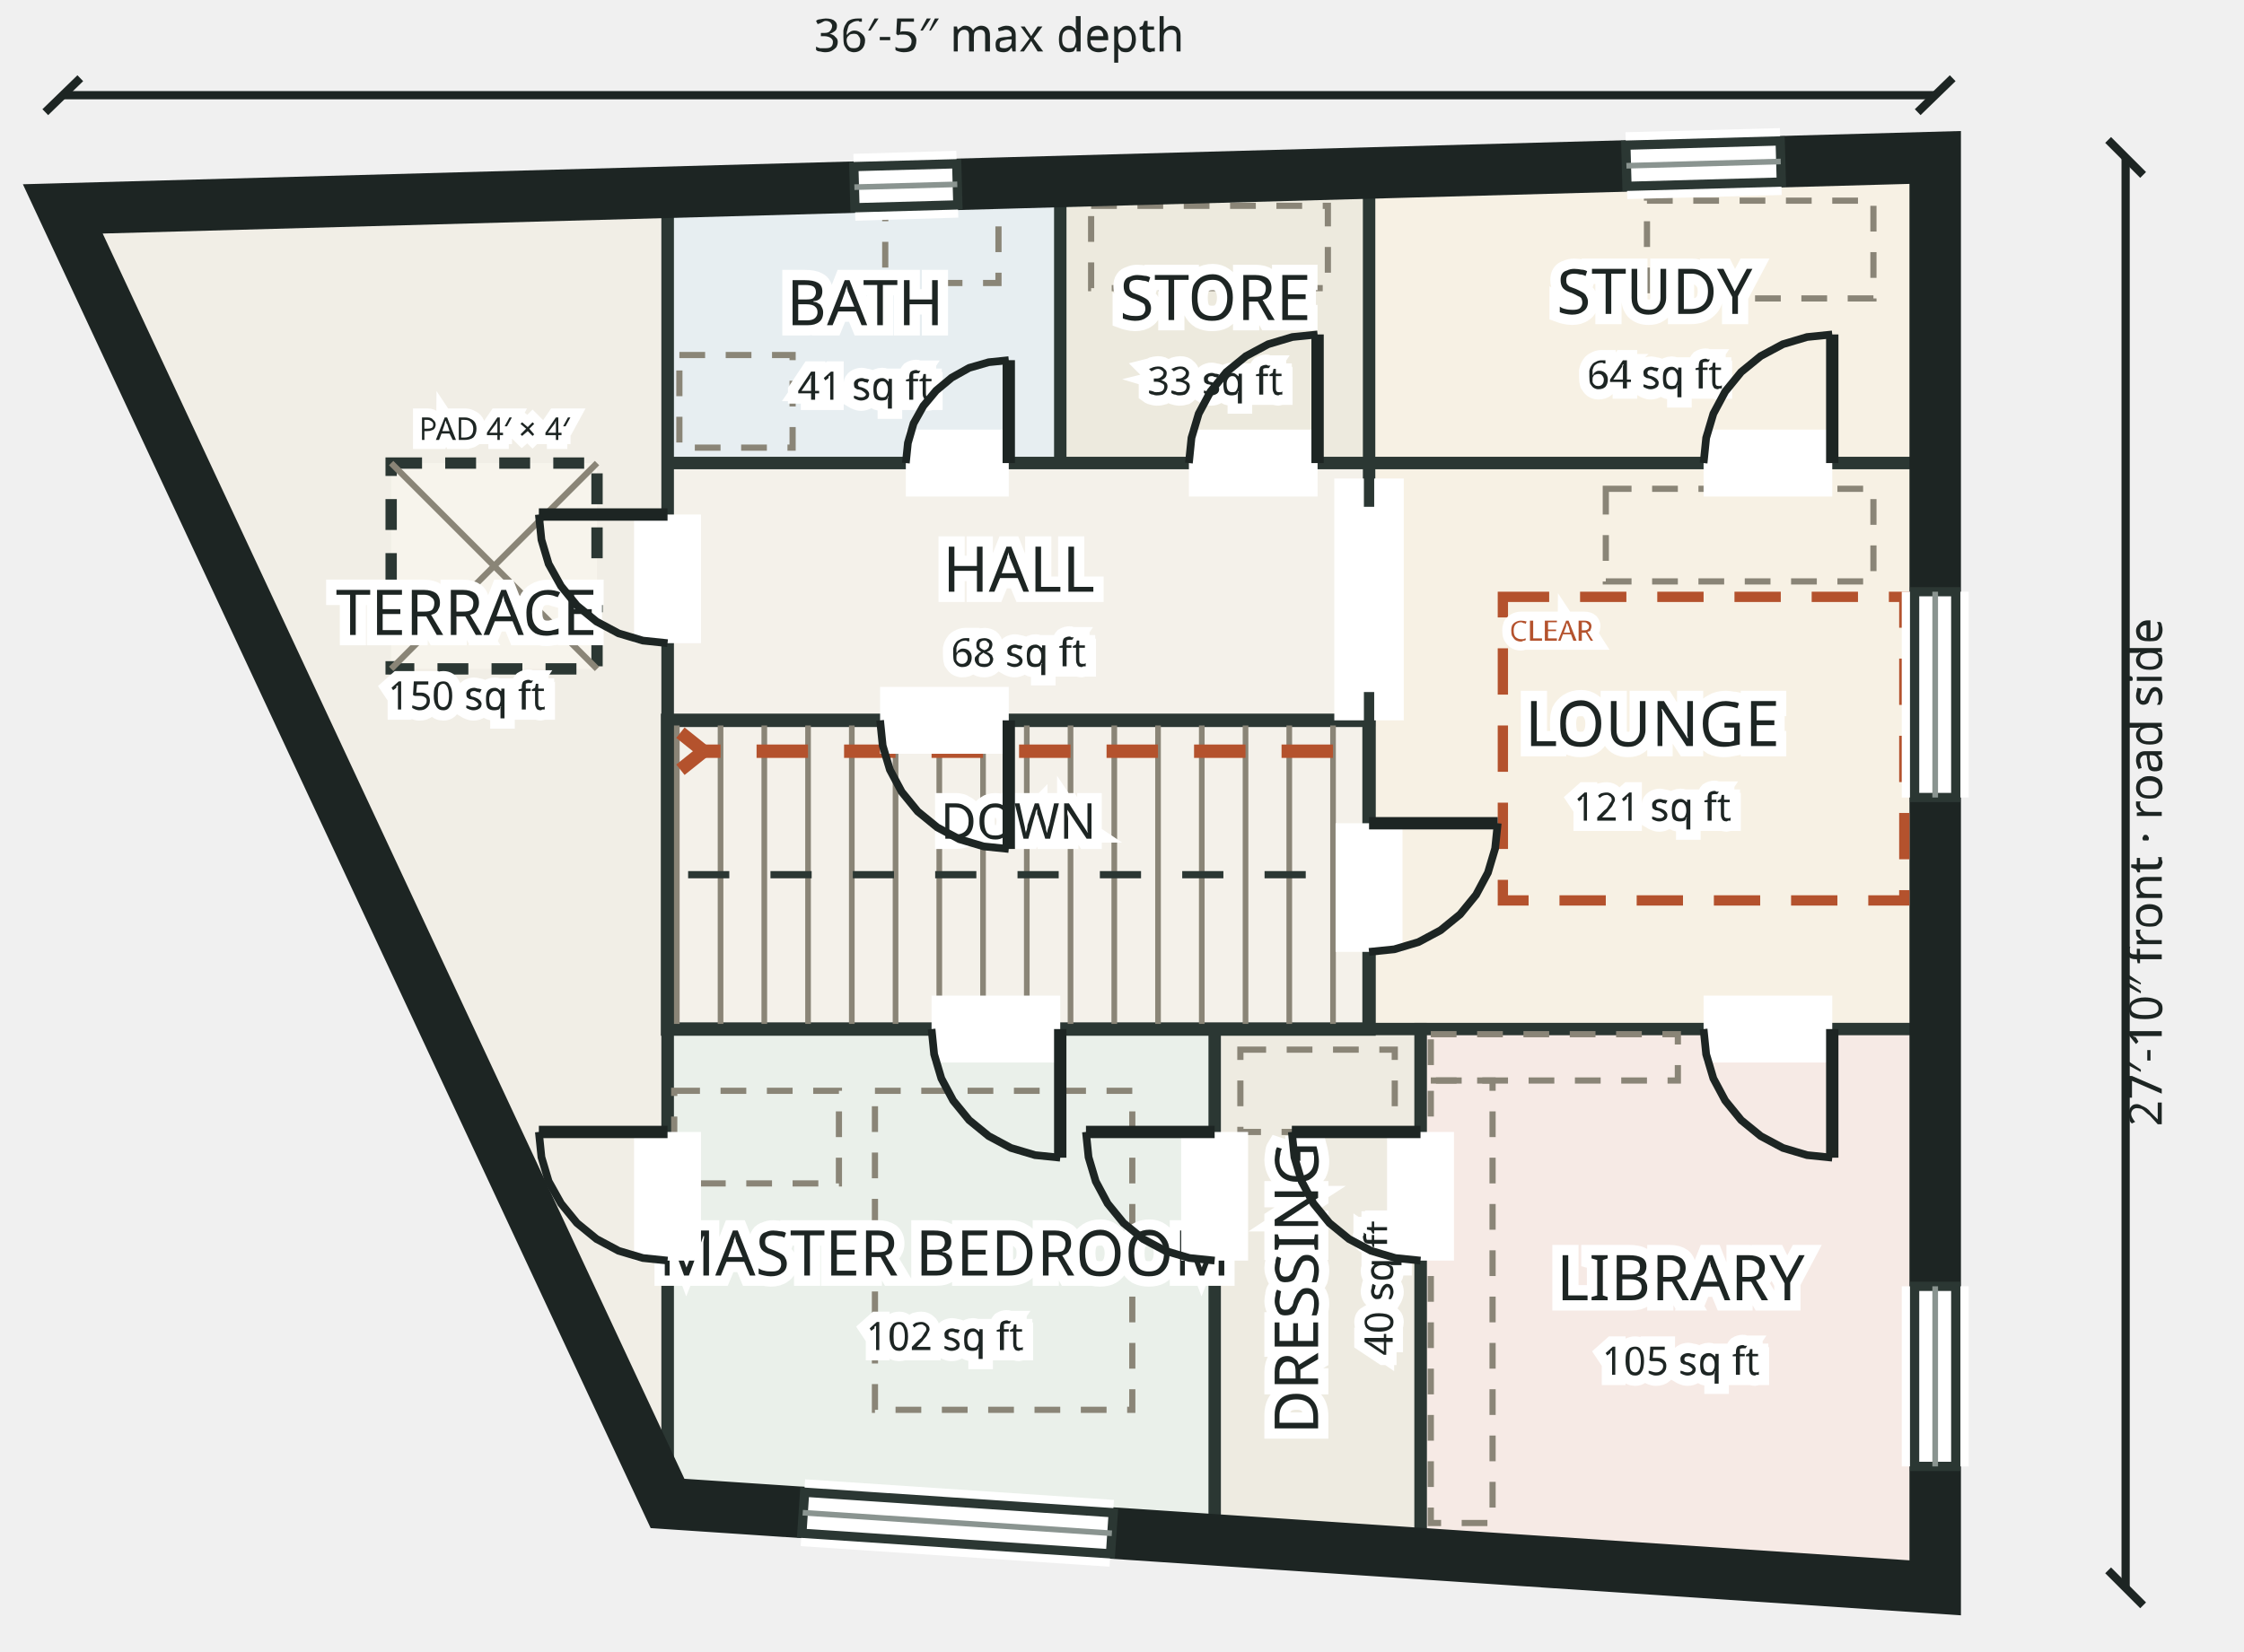
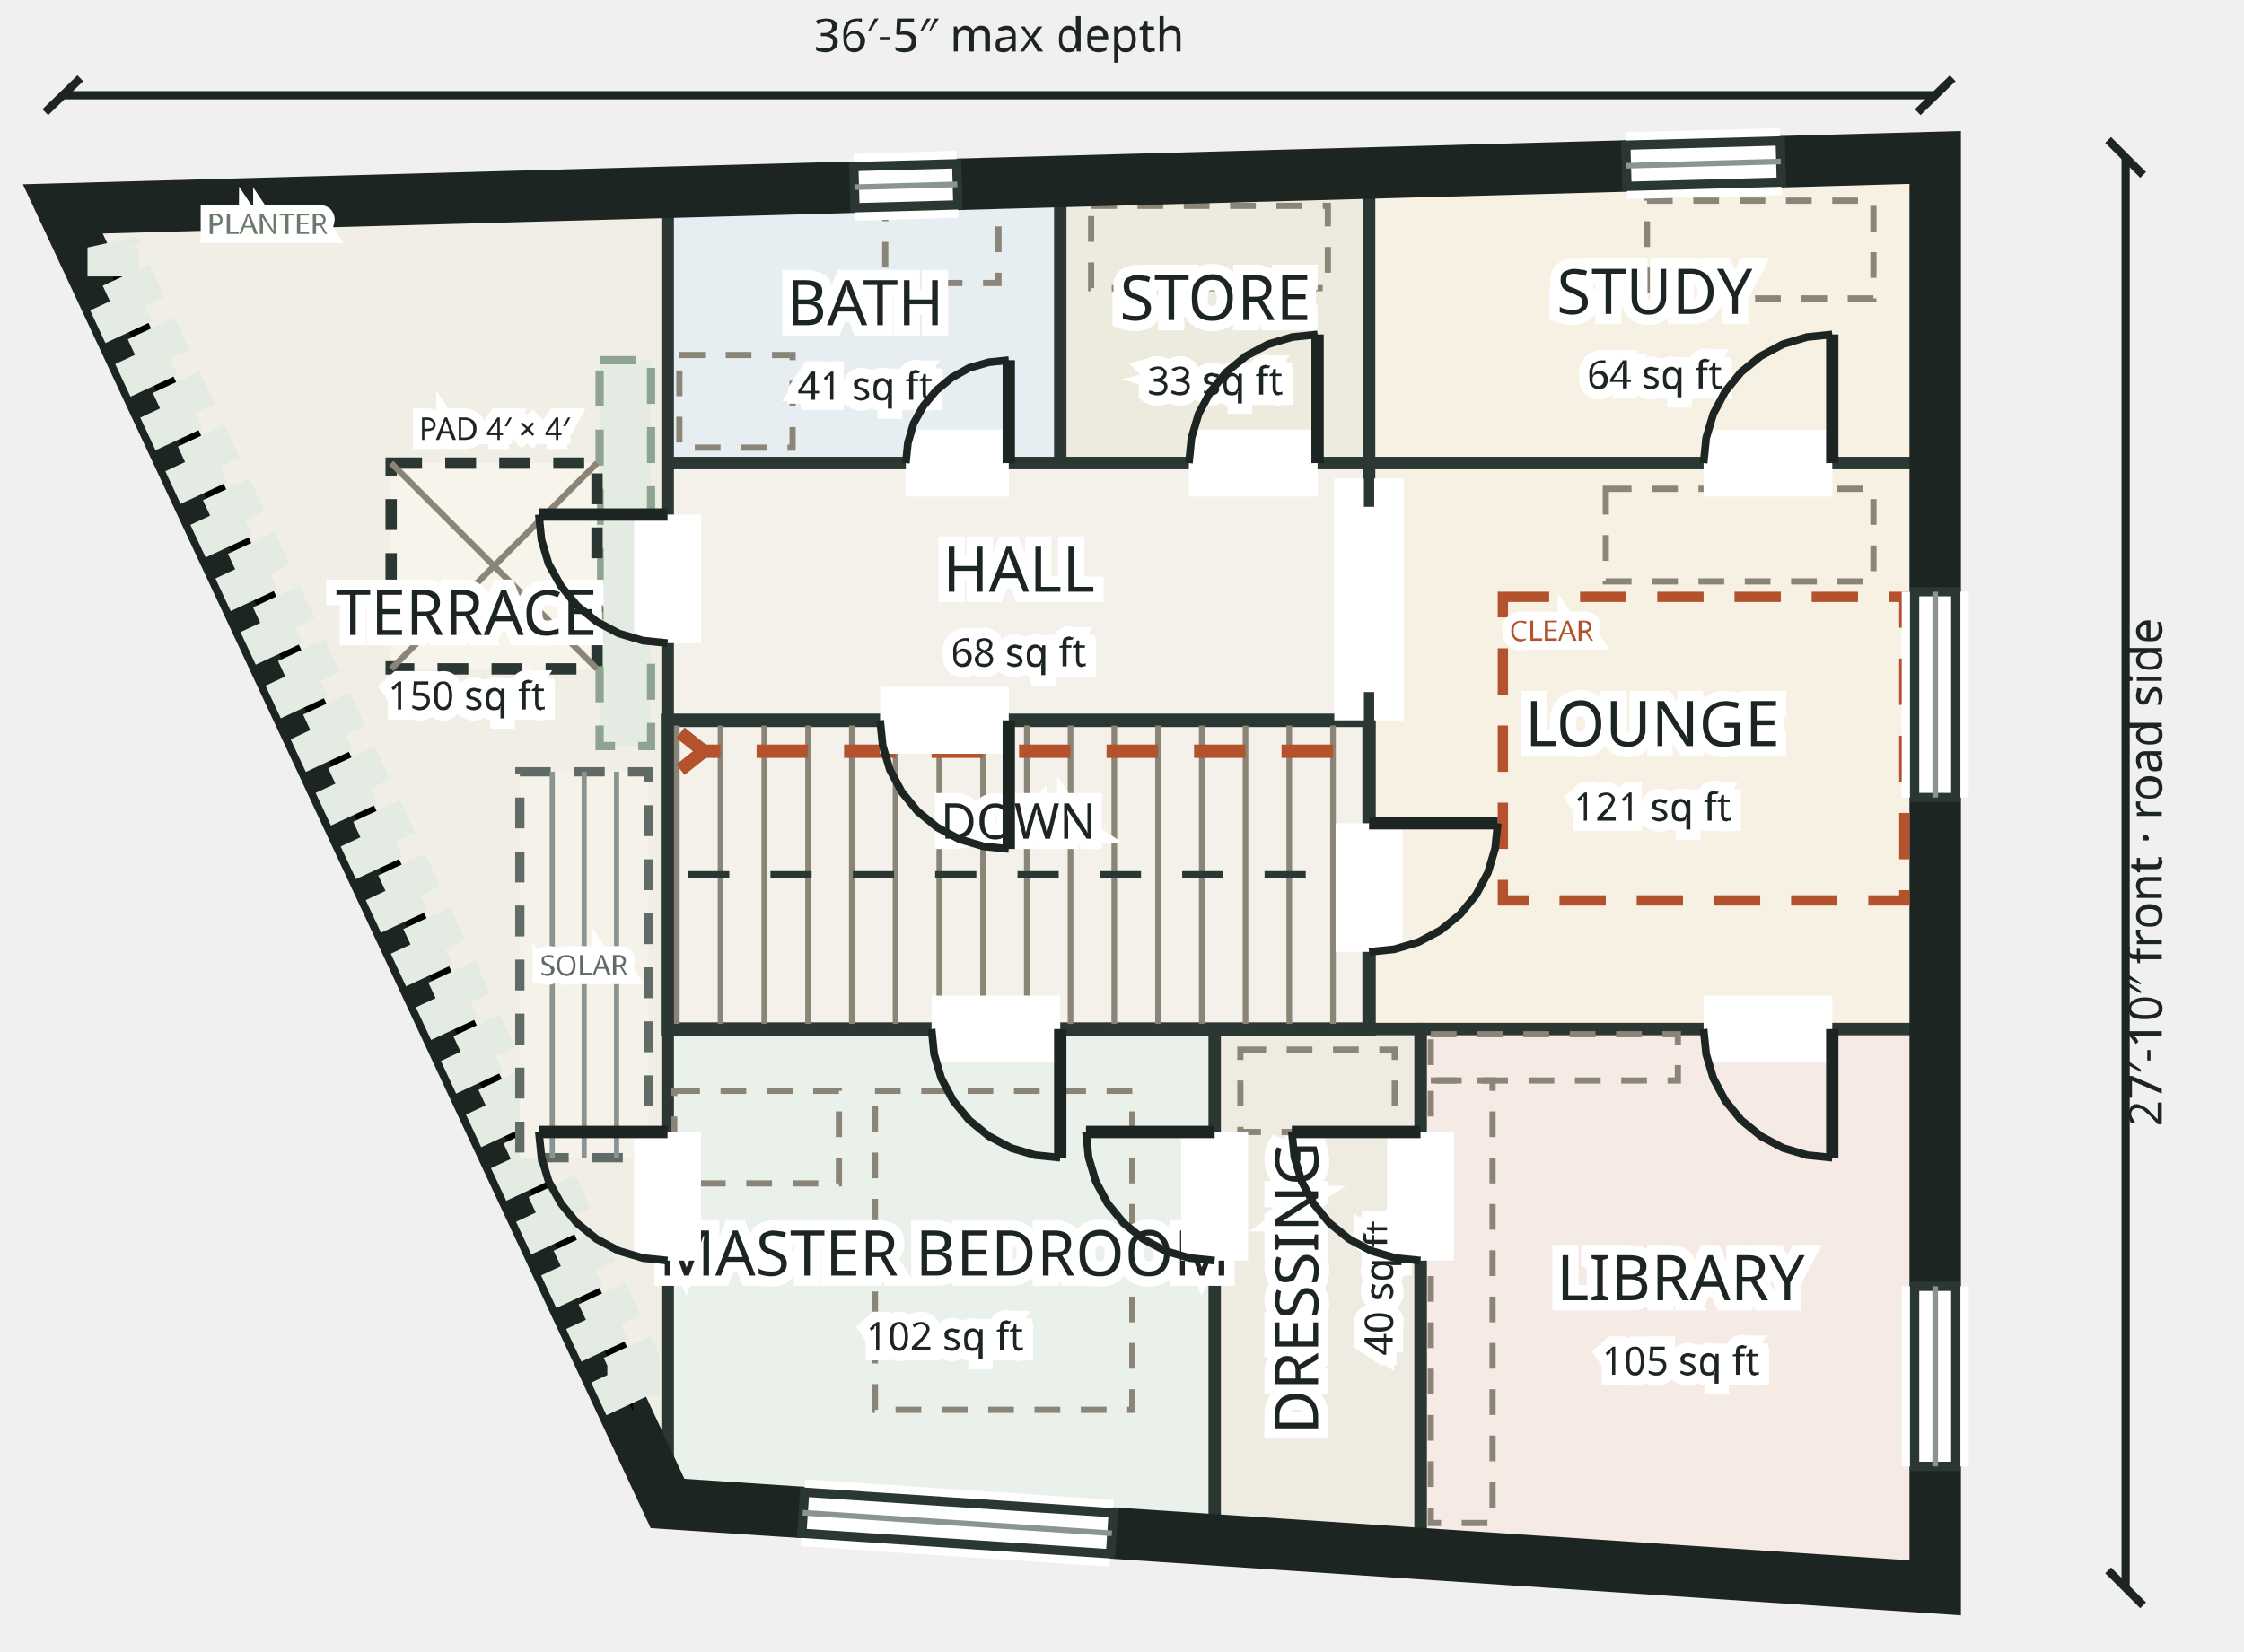
<svg xmlns="http://www.w3.org/2000/svg" viewBox="3.0 3.0 43.6 32.1" style="max-width:540px">
  <path d="M 40.6 6.06 L 40.6 12 L 29.6 12 L 29.6 6.36 Z" fill="#f7f1e4" stroke="#2b3733" stroke-width="0.24" />
  <path d="M 40.6 12 L 40.6 23 L 29.6 23 L 29.6 12 Z" fill="#f7f1e4" stroke="#2b3733" stroke-width="0.24" />
  <path d="M 40.6 23 L 40.6 33.86 L 30.6 33.2 L 30.6 23 Z" fill="#f6eae5" stroke="#2b3733" stroke-width="0.24" />
  <path d="M 30.6 23 L 30.6 33.2 L 26.6 32.93 L 26.6 23 Z" fill="#eeebe1" stroke="#2b3733" stroke-width="0.24" />
  <path d="M 26.6 23 L 26.6 32.93 L 15.97 32.22 L 15.97 23 Z" fill="#eaf0ea" stroke="#2b3733" stroke-width="0.24" />
  <path d="M 29.6 6.36 L 29.6 12 L 23.6 12 L 23.6 6.53 Z" fill="#edeade" stroke="#2b3733" stroke-width="0.24" />
  <path d="M 23.6 6.53 L 23.6 12 L 15.97 12 L 15.97 6.74 Z" fill="#e7eef1" stroke="#2b3733" stroke-width="0.24" />
  <path d="M 29.6 12 L 29.6 17 L 15.97 17 L 15.97 12 Z" fill="#f4f1ea" stroke="#2b3733" stroke-width="0.24" />
  <path d="M 15.97 6.74 L 15.97 32.22 L 4.22 7.06 Z" fill="#f1eee6" stroke="#2b3733" stroke-width="0.24" />
  <rect x="34.2" y="12.5" width="5.2" height="1.8" fill="none" stroke="#8a8577" stroke-width="0.12" stroke-dasharray="0.5 0.4" />
  <rect x="30.8" y="24" width="1.2" height="8.6" fill="none" stroke="#8a8577" stroke-width="0.12" stroke-dasharray="0.5 0.4" />
  <rect x="30.8" y="23.1" width="4.8" height="0.9" fill="none" stroke="#8a8577" stroke-width="0.12" stroke-dasharray="0.5 0.4" />
  <rect x="35" y="6.9" width="4.4" height="1.9" fill="none" stroke="#8a8577" stroke-width="0.12" stroke-dasharray="0.5 0.4" />
  <rect x="27.1" y="23.4" width="3" height="1.6" fill="none" stroke="#8a8577" stroke-width="0.12" stroke-dasharray="0.5 0.4" />
  <rect x="20" y="24.2" width="5" height="6.2" fill="none" stroke="#8a8577" stroke-width="0.12" stroke-dasharray="0.5 0.4" />
  <rect x="16.1" y="24.2" width="3.2" height="1.8" fill="none" stroke="#8a8577" stroke-width="0.12" stroke-dasharray="0.5 0.4" />
  <rect x="20.2" y="6.9" width="2.2" height="1.6" fill="none" stroke="#8a8577" stroke-width="0.12" stroke-dasharray="0.5 0.4" />
  <rect x="16.2" y="9.9" width="2.2" height="1.8" fill="none" stroke="#8a8577" stroke-width="0.12" stroke-dasharray="0.5 0.4" />
  <rect x="24.2" y="7" width="4.6" height="1.6" fill="none" stroke="#8a8577" stroke-width="0.12" stroke-dasharray="0.5 0.4" />
  <path d="M 40.6 6.06 L 40.6 33.86 L 15.97 32.22 L 4.22 7.06 Z" fill="none" stroke="#1d2523" stroke-width="1" />
  <rect x="15.97" y="17" width="13.63" height="6" fill="#f4f1ea" stroke="#2b3733" stroke-width="0.26" />
  <line x1="28.9" y1="17.1" x2="28.9" y2="22.9" stroke="#8a8577" stroke-width="0.11" />
  <line x1="28.05" y1="17.1" x2="28.05" y2="22.9" stroke="#8a8577" stroke-width="0.11" />
  <line x1="27.2" y1="17.1" x2="27.2" y2="22.9" stroke="#8a8577" stroke-width="0.11" />
  <line x1="26.35" y1="17.1" x2="26.35" y2="22.9" stroke="#8a8577" stroke-width="0.11" />
  <line x1="25.5" y1="17.1" x2="25.5" y2="22.9" stroke="#8a8577" stroke-width="0.11" />
  <line x1="24.65" y1="17.1" x2="24.65" y2="22.9" stroke="#8a8577" stroke-width="0.11" />
  <line x1="23.8" y1="17.1" x2="23.8" y2="22.9" stroke="#8a8577" stroke-width="0.11" />
  <line x1="22.95" y1="17.1" x2="22.95" y2="22.9" stroke="#8a8577" stroke-width="0.11" />
  <line x1="22.1" y1="17.1" x2="22.1" y2="22.9" stroke="#8a8577" stroke-width="0.11" />
  <line x1="21.25" y1="17.1" x2="21.25" y2="22.9" stroke="#8a8577" stroke-width="0.11" />
  <line x1="20.4" y1="17.1" x2="20.4" y2="22.9" stroke="#8a8577" stroke-width="0.11" />
  <line x1="19.55" y1="17.1" x2="19.55" y2="22.9" stroke="#8a8577" stroke-width="0.11" />
  <line x1="18.7" y1="17.1" x2="18.7" y2="22.9" stroke="#8a8577" stroke-width="0.11" />
  <line x1="17.85" y1="17.1" x2="17.85" y2="22.9" stroke="#8a8577" stroke-width="0.11" />
  <line x1="17" y1="17.1" x2="17" y2="22.9" stroke="#8a8577" stroke-width="0.11" />
  <line x1="16.15" y1="17.1" x2="16.15" y2="22.9" stroke="#8a8577" stroke-width="0.11" />
  <line x1="16.37" y1="20" x2="29.2" y2="20" stroke="#2b3733" stroke-width="0.14" stroke-dasharray="0.8 0.8" />
  <line x1="28.9" y1="17.6" x2="16.67" y2="17.6" stroke="#b4522d" stroke-width="0.26" stroke-dasharray="1 0.7" />
  <line x1="16.67" y1="17.6" x2="16.22" y2="17.24" stroke="#b4522d" stroke-width="0.26" />
  <line x1="16.67" y1="17.6" x2="16.22" y2="17.96" stroke="#b4522d" stroke-width="0.26" />
  <text x="22.79" y="19.3" font-size="0.95" fill="#1d2523" text-anchor="middle" font-family="system-ui,sans-serif" stroke="#fff" stroke-width="0.4" paint-order="stroke">DOWN</text>
+   <path d="M 15.3 29.43 L 15.3 30.43 L 5.2 8.81 L 5.2 7.81 Z" fill="0.16" stroke="#e3ebe2" stroke-width="#8ea391" stroke-dasharray="0.7 0.45" />
+   <rect x="14.65" y="10" width="1" height="7.5" fill="#e3ebe2" stroke="#8ea391" stroke-width="0.16" stroke-dasharray="0.7 0.45" />
+   <rect x="13.1" y="18" width="2.5" height="7.5" fill="#f4f2e9" stroke="#5f6b64" stroke-width="0.18" stroke-dasharray="0.6 0.45" />
+   <line x1="13.73" y1="18" x2="13.73" y2="25.5" stroke="#8a9490" stroke-width="0.1" />
+   <line x1="14.35" y1="18" x2="14.35" y2="25.5" stroke="#8a9490" stroke-width="0.1" />
+   <line x1="14.98" y1="18" x2="14.98" y2="25.5" stroke="#8a9490" stroke-width="0.1" />
+   <text x="14.35" y="21.95" font-size="0.55" fill="#5f6b64" text-anchor="middle" font-family="system-ui,sans-serif" stroke="#fff" stroke-width="0.35" paint-order="stroke">SOLAR</text>
+   <text x="8.2" y="7.55" font-size="0.55" fill="#6b7a6a" text-anchor="middle" font-family="system-ui,sans-serif" stroke="#fff" stroke-width="0.35" paint-order="stroke">PLANTER</text>
  <rect x="32.2" y="14.6" width="7.8" height="5.9" fill="none" stroke="#b4522d" stroke-width="0.2" stroke-dasharray="0.9 0.6" />
  <text x="33.15" y="15.45" font-size="0.55" fill="#b4522d" text-anchor="middle" font-family="system-ui,sans-serif" stroke="#fff" stroke-width="0.35" paint-order="stroke">CLEAR</text>
  <rect x="10.6" y="12" width="4" height="4" fill="#f7f4ec" stroke="#2b3733" stroke-width="0.22" stroke-dasharray="0.6 0.45" />
  <line x1="10.6" y1="12" x2="14.6" y2="16" stroke="#8a8577" stroke-width="0.12" />
  <line x1="14.6" y1="12" x2="10.6" y2="16" stroke="#8a8577" stroke-width="0.12" />
  <text x="12.6" y="11.55" font-size="0.6" fill="#1d2523" text-anchor="middle" font-family="system-ui,sans-serif" stroke="#fff" stroke-width="0.35" paint-order="stroke">PAD 4′ × 4′</text>
  <g transform="translate(35.15 9.1)">
    <text x="0" y="0" font-size="1.22" fill="#1d2523" text-anchor="middle" font-family="system-ui,sans-serif" stroke="#fff" stroke-width="0.4" paint-order="stroke">STUDY</text>
    <text x="0" y="1.45" font-size="0.76" fill="#1d2523" text-anchor="middle" font-family="system-ui,sans-serif" stroke="#fff" stroke-width="0.4" paint-order="stroke">64 sq ft</text>
  </g>
  <g transform="translate(35.1 17.5)">
    <text x="0" y="0" font-size="1.22" fill="#1d2523" text-anchor="middle" font-family="system-ui,sans-serif" stroke="#fff" stroke-width="0.4" paint-order="stroke">LOUNGE</text>
    <text x="0" y="1.45" font-size="0.76" fill="#1d2523" text-anchor="middle" font-family="system-ui,sans-serif" stroke="#fff" stroke-width="0.4" paint-order="stroke">121 sq ft</text>
  </g>
  <g transform="translate(35.65 28.27)">
    <text x="0" y="0" font-size="1.22" fill="#1d2523" text-anchor="middle" font-family="system-ui,sans-serif" stroke="#fff" stroke-width="0.4" paint-order="stroke">LIBRARY</text>
    <text x="0" y="1.45" font-size="0.76" fill="#1d2523" text-anchor="middle" font-family="system-ui,sans-serif" stroke="#fff" stroke-width="0.4" paint-order="stroke">105 sq ft</text>
  </g>
  <g transform="translate(28.61 28.03) rotate(-90)">
    <text x="0" y="0" font-size="1.176" fill="#1d2523" text-anchor="middle" font-family="system-ui,sans-serif" stroke="#fff" stroke-width="0.4" paint-order="stroke">DRESSING</text>
    <text x="0" y="1.45" font-size="0.76" fill="#1d2523" text-anchor="middle" font-family="system-ui,sans-serif" stroke="#fff" stroke-width="0.4" paint-order="stroke">40 sq ft</text>
  </g>
  <g transform="translate(21.35 27.79)">
    <text x="0" y="0" font-size="1.22" fill="#1d2523" text-anchor="middle" font-family="system-ui,sans-serif" stroke="#fff" stroke-width="0.4" paint-order="stroke">MASTER BEDROOM</text>
    <text x="0" y="1.45" font-size="0.76" fill="#1d2523" text-anchor="middle" font-family="system-ui,sans-serif" stroke="#fff" stroke-width="0.4" paint-order="stroke">102 sq ft</text>
  </g>
  <g transform="translate(26.61 9.22)">
    <text x="0" y="0" font-size="1.22" fill="#1d2523" text-anchor="middle" font-family="system-ui,sans-serif" stroke="#fff" stroke-width="0.4" paint-order="stroke">STORE</text>
    <text x="0" y="1.45" font-size="0.76" fill="#1d2523" text-anchor="middle" font-family="system-ui,sans-serif" stroke="#fff" stroke-width="0.4" paint-order="stroke">33 sq ft</text>
  </g>
  <g transform="translate(19.81 9.32)">
    <text x="0" y="0" font-size="1.22" fill="#1d2523" text-anchor="middle" font-family="system-ui,sans-serif" stroke="#fff" stroke-width="0.4" paint-order="stroke">BATH</text>
    <text x="0" y="1.45" font-size="0.76" fill="#1d2523" text-anchor="middle" font-family="system-ui,sans-serif" stroke="#fff" stroke-width="0.4" paint-order="stroke">41 sq ft</text>
  </g>
  <g transform="translate(22.79 14.5)">
    <text x="0" y="0" font-size="1.22" fill="#1d2523" text-anchor="middle" font-family="system-ui,sans-serif" stroke="#fff" stroke-width="0.4" paint-order="stroke">HALL</text>
    <text x="0" y="1.45" font-size="0.76" fill="#1d2523" text-anchor="middle" font-family="system-ui,sans-serif" stroke="#fff" stroke-width="0.4" paint-order="stroke">68 sq ft</text>
  </g>
  <g transform="translate(12.06 15.34)">
    <text x="0" y="0" font-size="1.22" fill="#1d2523" text-anchor="middle" font-family="system-ui,sans-serif" stroke="#fff" stroke-width="0.4" paint-order="stroke">TERRACE</text>
    <text x="0" y="1.45" font-size="0.76" fill="#1d2523" text-anchor="middle" font-family="system-ui,sans-serif" stroke="#fff" stroke-width="0.4" paint-order="stroke">150 sq ft</text>
  </g>
  <line x1="40.6" y1="14.5" x2="40.6" y2="18.5" stroke="#fff" stroke-width="1.3" />
  <g transform="translate(40.6 16.5) rotate(90)">
    <rect x="-2" y="-0.4" width="4" height="0.8" fill="#fff" stroke="#2b3733" stroke-width="0.18" />
    <line x1="-2" y1="0" x2="2" y2="0" stroke="#8a9490" stroke-width="0.11" />
  </g>
  <line x1="40.6" y1="28" x2="40.6" y2="31.5" stroke="#fff" stroke-width="1.3" />
  <g transform="translate(40.6 29.75) rotate(90)">
    <rect x="-1.75" y="-0.4" width="3.5" height="0.8" fill="#fff" stroke="#2b3733" stroke-width="0.18" />
    <line x1="-1.75" y1="0" x2="1.75" y2="0" stroke="#8a9490" stroke-width="0.11" />
  </g>
  <line x1="34.6" y1="6.22" x2="37.6" y2="6.14" stroke="#fff" stroke-width="1.3" />
  <g transform="translate(36.1 6.18) rotate(-1.58)">
    <rect x="-1.5" y="-0.4" width="3" height="0.8" fill="#fff" stroke="#2b3733" stroke-width="0.18" />
    <line x1="-1.5" y1="0" x2="1.5" y2="0" stroke="#8a9490" stroke-width="0.11" />
  </g>
  <line x1="19.6" y1="6.64" x2="21.6" y2="6.58" stroke="#fff" stroke-width="1.3" />
  <g transform="translate(20.6 6.61) rotate(-1.58)">
    <rect x="-1" y="-0.4" width="2" height="0.8" fill="#fff" stroke="#2b3733" stroke-width="0.18" />
    <line x1="-1" y1="0" x2="1" y2="0" stroke="#8a9490" stroke-width="0.11" />
  </g>
  <line x1="24.6" y1="32.8" x2="18.6" y2="32.4" stroke="#fff" stroke-width="1.3" />
  <g transform="translate(21.6 32.6) rotate(-176.19)">
    <rect x="-3.01" y="-0.4" width="6.01" height="0.8" fill="#fff" stroke="#2b3733" stroke-width="0.18" />
    <line x1="-3.01" y1="0" x2="3.01" y2="0" stroke="#8a9490" stroke-width="0.11" />
  </g>
  <line x1="29.6" y1="19" x2="29.6" y2="21.5" stroke="#fff" stroke-width="1.3" />
  <line x1="29.6" y1="19" x2="32.1" y2="19" stroke="#1d2523" stroke-width="0.24" />
  <path d="M32.1 19 L32.05 19.49 L31.91 19.96 L31.68 20.39 L31.37 20.77 L30.99 21.08 L30.56 21.31 L30.09 21.45 L29.6 21.5" fill="none" stroke="#1d2523" stroke-width="0.15" />
  <line x1="38.6" y1="12" x2="36.1" y2="12" stroke="#fff" stroke-width="1.3" />
  <line x1="38.6" y1="12" x2="38.6" y2="9.5" stroke="#1d2523" stroke-width="0.24" />
  <path d="M38.6 9.5 L38.11 9.55 L37.64 9.69 L37.21 9.92 L36.83 10.23 L36.52 10.61 L36.29 11.04 L36.15 11.51 L36.1 12" fill="none" stroke="#1d2523" stroke-width="0.15" />
  <line x1="38.6" y1="23" x2="36.1" y2="23" stroke="#fff" stroke-width="1.3" />
  <line x1="38.6" y1="23" x2="38.6" y2="25.5" stroke="#1d2523" stroke-width="0.24" />
  <path d="M38.6 25.5 L38.11 25.45 L37.64 25.31 L37.21 25.08 L36.83 24.77 L36.52 24.39 L36.29 23.96 L36.15 23.49 L36.1 23" fill="none" stroke="#1d2523" stroke-width="0.15" />
  <line x1="30.6" y1="25" x2="30.6" y2="27.5" stroke="#fff" stroke-width="1.3" />
  <line x1="30.6" y1="25" x2="28.1" y2="25" stroke="#1d2523" stroke-width="0.24" />
  <path d="M28.1 25 L28.15 25.49 L28.29 25.96 L28.52 26.39 L28.83 26.77 L29.21 27.08 L29.64 27.31 L30.11 27.45 L30.6 27.5" fill="none" stroke="#1d2523" stroke-width="0.15" />
  <line x1="29.6" y1="12.3" x2="29.6" y2="17" stroke="#fff" stroke-width="1.35" />
  <line x1="29.6" y1="11.75" x2="29.6" y2="12.85" stroke="#2b3733" stroke-width="0.2" />
  <line x1="29.6" y1="16.45" x2="29.6" y2="17.55" stroke="#2b3733" stroke-width="0.2" />
  <line x1="28.6" y1="12" x2="26.1" y2="12" stroke="#fff" stroke-width="1.3" />
  <line x1="28.6" y1="12" x2="28.6" y2="9.5" stroke="#1d2523" stroke-width="0.24" />
  <path d="M28.6 9.5 L28.11 9.55 L27.64 9.69 L27.21 9.92 L26.83 10.23 L26.52 10.61 L26.29 11.04 L26.15 11.51 L26.1 12" fill="none" stroke="#1d2523" stroke-width="0.15" />
  <line x1="22.6" y1="12" x2="20.6" y2="12" stroke="#fff" stroke-width="1.3" />
  <line x1="22.6" y1="12" x2="22.6" y2="10" stroke="#1d2523" stroke-width="0.24" />
  <path d="M22.6 10 L22.21 10.04 L21.83 10.15 L21.49 10.34 L21.19 10.59 L20.94 10.89 L20.75 11.23 L20.64 11.61 L20.6 12" fill="none" stroke="#1d2523" stroke-width="0.15" />
  <line x1="22.6" y1="17" x2="20.1" y2="17" stroke="#fff" stroke-width="1.3" />
  <line x1="22.6" y1="17" x2="22.6" y2="19.5" stroke="#1d2523" stroke-width="0.24" />
  <path d="M22.6 19.5 L22.11 19.45 L21.64 19.31 L21.21 19.08 L20.83 18.77 L20.52 18.39 L20.29 17.96 L20.15 17.49 L20.1 17" fill="none" stroke="#1d2523" stroke-width="0.15" />
  <line x1="23.6" y1="23" x2="21.1" y2="23" stroke="#fff" stroke-width="1.3" />
  <line x1="23.6" y1="23" x2="23.6" y2="25.5" stroke="#1d2523" stroke-width="0.24" />
  <path d="M23.6 25.5 L23.11 25.45 L22.64 25.31 L22.21 25.08 L21.83 24.77 L21.52 24.39 L21.29 23.96 L21.15 23.49 L21.1 23" fill="none" stroke="#1d2523" stroke-width="0.15" />
  <line x1="26.6" y1="25" x2="26.6" y2="27.5" stroke="#fff" stroke-width="1.3" />
  <line x1="26.6" y1="25" x2="24.1" y2="25" stroke="#1d2523" stroke-width="0.24" />
  <path d="M24.1 25 L24.15 25.49 L24.29 25.96 L24.52 26.39 L24.83 26.77 L25.21 27.08 L25.64 27.31 L26.11 27.45 L26.6 27.5" fill="none" stroke="#1d2523" stroke-width="0.15" />
  <line x1="15.97" y1="13" x2="15.97" y2="15.5" stroke="#fff" stroke-width="1.3" />
  <line x1="15.97" y1="13" x2="13.47" y2="13" stroke="#1d2523" stroke-width="0.24" />
  <path d="M13.47 13 L13.52 13.49 L13.66 13.96 L13.9 14.39 L14.21 14.77 L14.59 15.08 L15.02 15.31 L15.49 15.45 L15.97 15.5" fill="none" stroke="#1d2523" stroke-width="0.15" />
  <line x1="15.97" y1="25" x2="15.97" y2="27.5" stroke="#fff" stroke-width="1.3" />
  <line x1="15.97" y1="25" x2="13.47" y2="25" stroke="#1d2523" stroke-width="0.24" />
  <path d="M13.47 25 L13.52 25.49 L13.66 25.96 L13.9 26.39 L14.21 26.77 L14.59 27.08 L15.02 27.31 L15.49 27.45 L15.97 27.5" fill="none" stroke="#1d2523" stroke-width="0.15" />
  <line x1="4.22" y1="4.85" x2="40.6" y2="4.85" stroke="#1d2523" stroke-width="0.16" />
  <line x1="3.88" y1="5.18" x2="4.56" y2="4.52" stroke="#1d2523" stroke-width="0.16" />
  <line x1="40.26" y1="5.18" x2="40.94" y2="4.52" stroke="#1d2523" stroke-width="0.16" />
  <text x="22.41" y="4" font-size="0.9" fill="#1d2523" text-anchor="middle" font-family="system-ui,sans-serif">36′-5″ max depth</text>
  <line x1="44.3" y1="6.06" x2="44.3" y2="33.86" stroke="#1d2523" stroke-width="0.16" />
  <line x1="43.96" y1="5.72" x2="44.64" y2="6.4" stroke="#1d2523" stroke-width="0.16" />
  <line x1="43.96" y1="33.52" x2="44.64" y2="34.2" stroke="#1d2523" stroke-width="0.16" />
  <text x="45" y="19.96" font-size="0.9" fill="#1d2523" text-anchor="middle" font-family="system-ui,sans-serif" transform="rotate(-90 45.0 19.959)">27′-10″ front · road side</text>
</svg>
